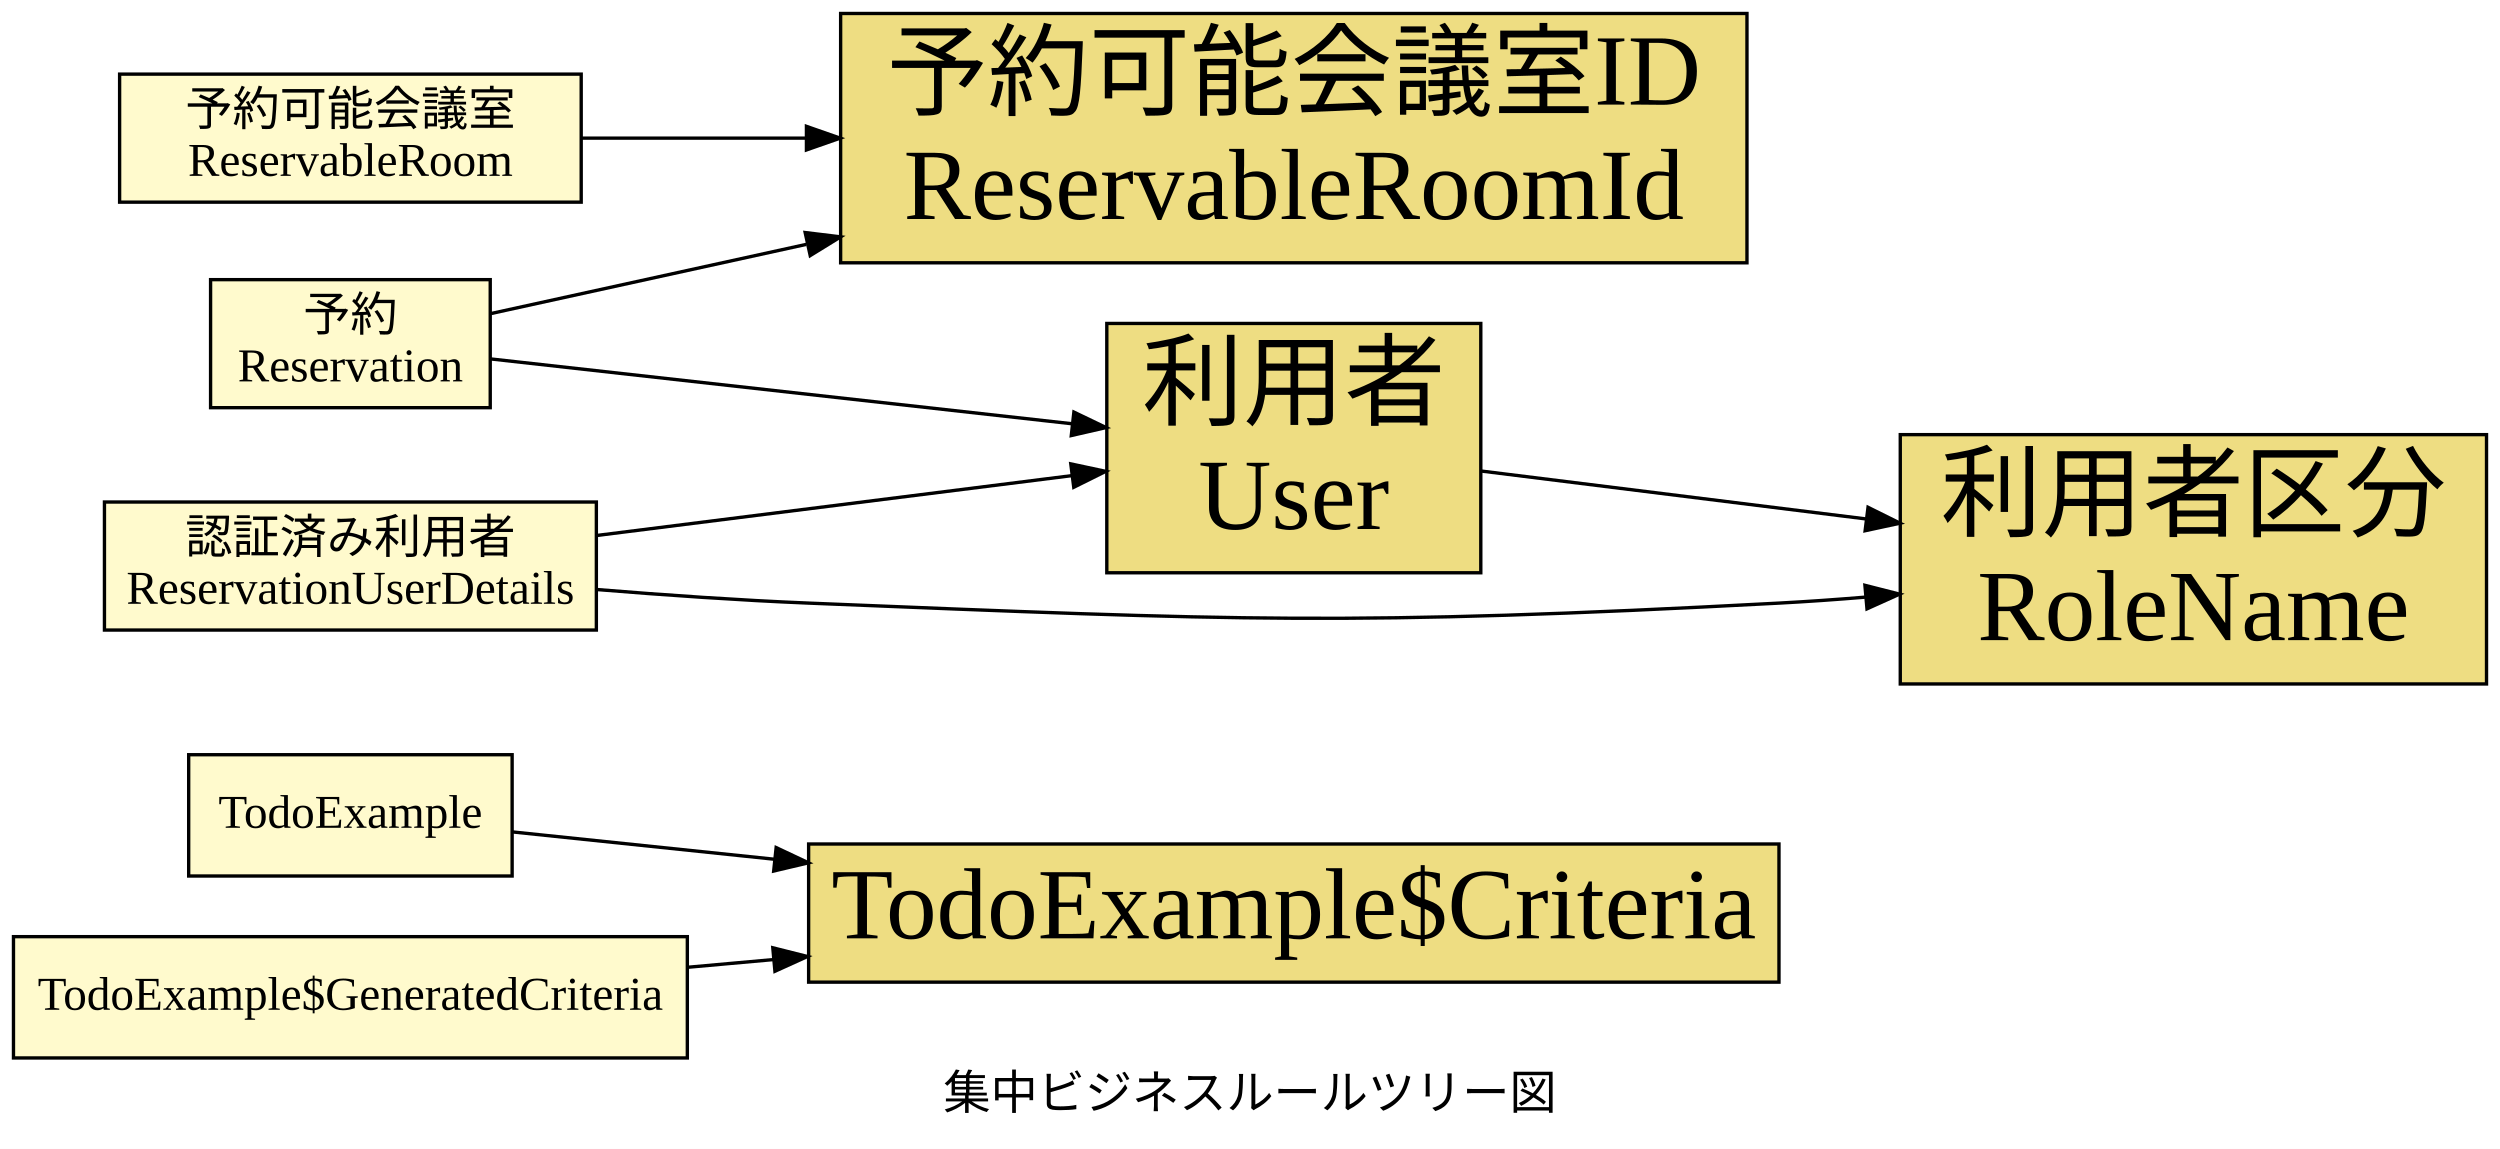
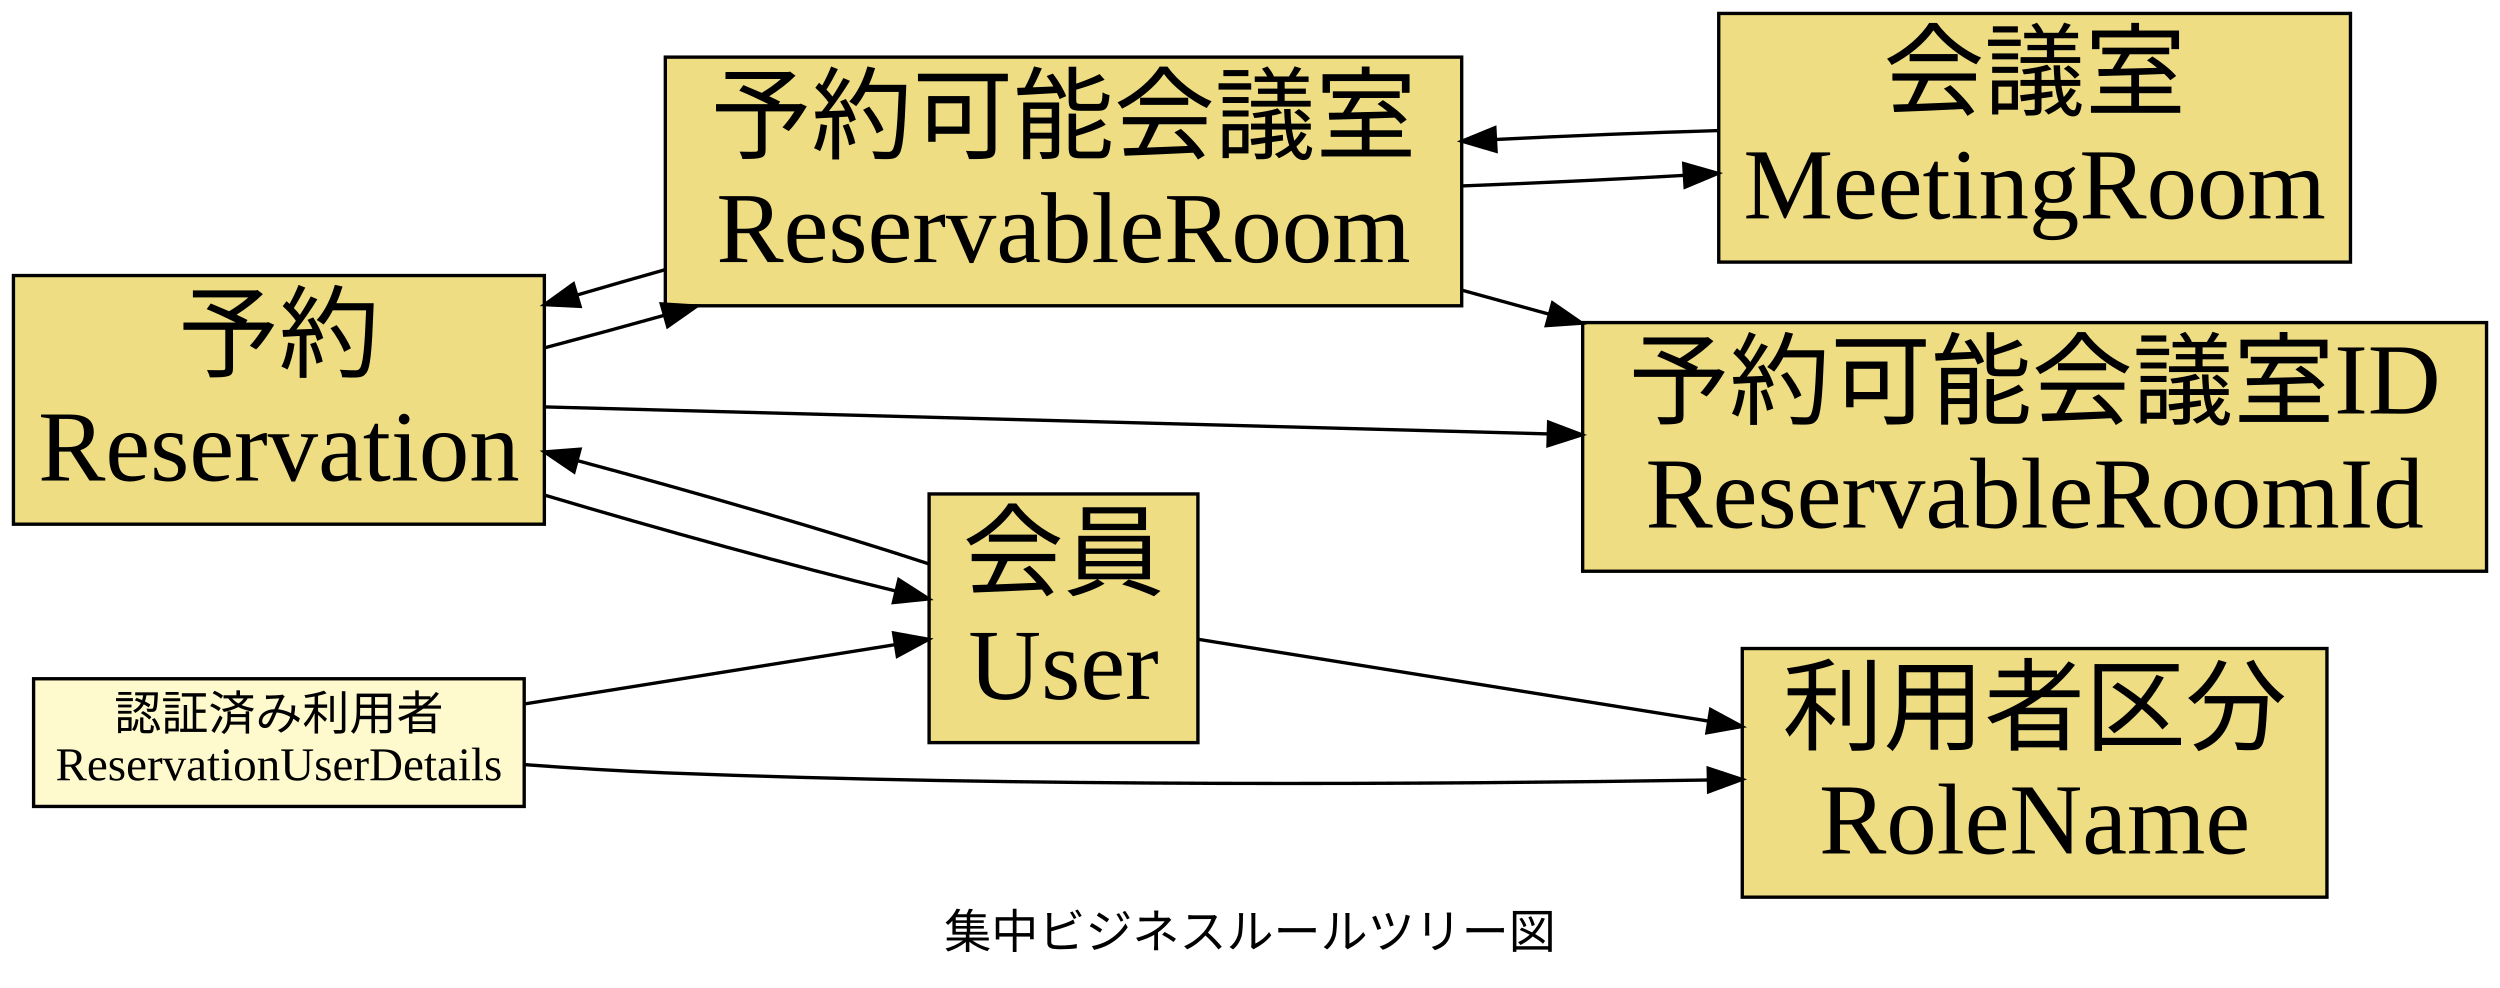
- <svg xmlns="http://www.w3.org/2000/svg" width="742pt" height="341pt" viewBox="0.00 0.00 742.00 341.00">
-   <g id="graph0" class="graph" transform="scale(1 1) rotate(0) translate(4 337)">
-     <polygon fill="white" stroke="transparent" points="-4,4 -4,-337 738,-337 738,4 -4,4" />
-     <text text-anchor="middle" x="367" y="-7.8" font-family="Times New Roman,serif" font-size="14.00">
+ <svg xmlns="http://www.w3.org/2000/svg" width="744pt" height="294pt" viewBox="0.00 0.00 744.00 294.00">
+   <g id="graph0" class="graph" transform="scale(1 1) rotate(0) translate(4 290)">
+     <polygon fill="white" stroke="transparent" points="-4,4 -4,-290 740,-290 740,4 -4,4" />
+     <text text-anchor="middle" x="368" y="-7.8" font-family="Times New Roman,serif" font-size="14.00">
            集中ビジネスルールツリー図
        </text>
    <g id="node1" class="node">
-       <polygon fill="lemonchiffon" stroke="black" points="148,-113 52,-113 52,-77 148,-77 148,-113" />
-       <text text-anchor="middle" x="100" y="-91.3" font-family="Times New Roman,serif" font-size="14.00">
-                 TodoExample
+       <polygon fill="#eedd82" stroke="black" points="158,-208 0,-208 0,-134 158,-134 158,-208" />
+       <text text-anchor="middle" x="79" y="-180" font-family="Times New Roman,serif" font-size="30.00">予約</text>
+       <text text-anchor="middle" x="79" y="-147" font-family="Times New Roman,serif" font-size="30.00">
+                 Reservation
            </text>
    </g>
-     <g id="node2" class="node">
-       <polygon fill="#eedd82" stroke="black" points="524,-86.5 236,-86.5 236,-45.5 524,-45.5 524,-86.5" />
-       <text text-anchor="middle" x="380" y="-58.5" font-family="Times New Roman,serif" font-size="30.00">
-                 TodoExample$Criteria
+     <g id="node3" class="node">
+       <polygon fill="#eedd82" stroke="black" points="431,-273 194,-273 194,-199 431,-199 431,-273" />
+       <text text-anchor="middle" x="312.5" y="-245" font-family="Times New Roman,serif" font-size="30.00">
+                 予約可能会議室
+             </text>
+       <text text-anchor="middle" x="312.5" y="-212" font-family="Times New Roman,serif" font-size="30.00">
+                 ReservableRoom
+             </text>
+     </g>
+     <g id="edge3" class="edge">
+       <path fill="none" stroke="black" d="M158.05,-186.49C169.55,-189.51 181.6,-192.79 193.69,-196.17" />
+       <polygon fill="black" stroke="black" points="192.8,-199.56 203.37,-198.9 194.7,-192.82 192.8,-199.56" />
+     </g>
+     <g id="node4" class="node">
+       <polygon fill="#eedd82" stroke="black" points="736,-194 467,-194 467,-120 736,-120 736,-194" />
+       <text text-anchor="middle" x="601.5" y="-166" font-family="Times New Roman,serif" font-size="30.00">
+                 予約可能会議室ID
+             </text>
+       <text text-anchor="middle" x="601.5" y="-133" font-family="Times New Roman,serif" font-size="30.00">
+                 ReservableRoomId
            </text>
    </g>
    <g id="edge5" class="edge">
-       <path fill="none" stroke="black" d="M148.16,-90.08C170.12,-87.79 197.62,-84.92 225.91,-81.97" />
-       <polygon fill="black" stroke="black" points="226.36,-85.44 235.94,-80.92 225.63,-78.48 226.36,-85.44" />
+       <path fill="none" stroke="black" d="M158.21,-168.9C236.94,-166.78 360.21,-163.46 456.64,-160.87" />
+       <polygon fill="black" stroke="black" points="456.87,-164.36 466.77,-160.6 456.68,-157.37 456.87,-164.36" />
    </g>
-     <g id="node3" class="node">
-       <polygon fill="lemonchiffon" stroke="black" points="200,-59 0,-59 0,-23 200,-23 200,-59" />
-       <text text-anchor="middle" x="100" y="-37.3" font-family="Times New Roman,serif" font-size="14.00">
-                 TodoExample$GeneratedCriteria
+     <g id="node7" class="node">
+       <polygon fill="#eedd82" stroke="black" points="352.5,-143 272.5,-143 272.5,-69 352.5,-69 352.5,-143" />
+       <text text-anchor="middle" x="312.5" y="-115" font-family="Times New Roman,serif" font-size="30.00">会員
+             </text>
+       <text text-anchor="middle" x="312.5" y="-82" font-family="Times New Roman,serif" font-size="30.00">User
            </text>
    </g>
+     <g id="edge10" class="edge">
+       <path fill="none" stroke="black" d="M158.05,-142.66C192.61,-132.34 232.19,-121.49 262.5,-114.13" />
+       <polygon fill="black" stroke="black" points="263.49,-117.49 272.4,-111.77 261.86,-110.68 263.49,-117.49" />
+     </g>
+     <g id="node2" class="node">
+       <polygon fill="#eedd82" stroke="black" points="695.5,-286 507.5,-286 507.5,-212 695.5,-212 695.5,-286" />
+       <text text-anchor="middle" x="601.5" y="-258" font-family="Times New Roman,serif" font-size="30.00">会議室
+             </text>
+       <text text-anchor="middle" x="601.5" y="-225" font-family="Times New Roman,serif" font-size="30.00">
+                 MeetingRoom
+             </text>
+     </g>
+     <g id="edge4" class="edge">
+       <path fill="none" stroke="black" d="M507.26,-251.14C486.19,-250.52 463.45,-249.61 441.23,-248.5" />
+       <polygon fill="black" stroke="black" points="441.23,-244.99 431.06,-247.98 440.87,-251.99 441.23,-244.99" />
+     </g>
+     <g id="edge7" class="edge">
+       <path fill="none" stroke="black" d="M193.86,-209.72C185.04,-207.23 176.23,-204.7 167.64,-202.18" />
+       <polygon fill="black" stroke="black" points="168.63,-198.82 158.05,-199.34 166.65,-205.53 168.63,-198.82" />
+     </g>
+     <g id="edge9" class="edge">
+       <path fill="none" stroke="black" d="M431.06,-234.67C452.98,-235.5 475.73,-236.58 497.18,-237.81" />
+       <polygon fill="black" stroke="black" points="497.07,-241.31 507.26,-238.41 497.49,-234.32 497.07,-241.31" />
+     </g>
    <g id="edge6" class="edge">
-       <path fill="none" stroke="black" d="M200.19,-49.92C208.48,-50.67 216.98,-51.43 225.56,-52.2" />
-       <polygon fill="black" stroke="black" points="225.37,-55.7 235.65,-53.11 226,-48.73 225.37,-55.7" />
+       <path fill="none" stroke="black" d="M431.06,-203.64C439.61,-201.29 448.29,-198.9 456.96,-196.51" />
+       <polygon fill="black" stroke="black" points="458.04,-199.85 466.75,-193.82 456.18,-193.1 458.04,-199.85" />
    </g>
-     <g id="node4" class="node">
-       <polygon fill="lemonchiffon" stroke="black" points="141.5,-254 58.5,-254 58.5,-216 141.5,-216 141.5,-254" />
-       <text text-anchor="middle" x="100" y="-238.8" font-family="Times New Roman,serif" font-size="14.00">予約
+     <g id="node5" class="node">
+       <polygon fill="lemonchiffon" stroke="black" points="152,-88 6,-88 6,-50 152,-50 152,-88" />
+       <text text-anchor="middle" x="79" y="-72.8" font-family="Times New Roman,serif" font-size="14.00">認証済み利用者
            </text>
-       <text text-anchor="middle" x="100" y="-223.8" font-family="Times New Roman,serif" font-size="14.00">
-                 Reservation
+       <text text-anchor="middle" x="79" y="-57.8" font-family="Times New Roman,serif" font-size="14.00">
+                 ReservationUserDetails
            </text>
    </g>
    <g id="node6" class="node">
-       <polygon fill="#eedd82" stroke="black" points="514.5,-333 245.5,-333 245.5,-259 514.5,-259 514.5,-333" />
-       <text text-anchor="middle" x="380" y="-305" font-family="Times New Roman,serif" font-size="30.00">
-                 予約可能会議室ID
+       <polygon fill="#eedd82" stroke="black" points="688.5,-97 514.5,-97 514.5,-23 688.5,-23 688.5,-97" />
+       <text text-anchor="middle" x="601.5" y="-69" font-family="Times New Roman,serif" font-size="30.00">利用者区分
            </text>
-       <text text-anchor="middle" x="380" y="-272" font-family="Times New Roman,serif" font-size="30.00">
-                 ReservableRoomId
-             </text>
-     </g>
-     <g id="edge3" class="edge">
-       <path fill="none" stroke="black" d="M141.72,-243.94C166.91,-249.46 200.91,-256.92 235.3,-264.47" />
-       <polygon fill="black" stroke="black" points="234.97,-267.98 245.49,-266.7 236.47,-261.14 234.97,-267.98" />
-     </g>
-     <g id="node9" class="node">
-       <polygon fill="#eedd82" stroke="black" points="435.5,-241 324.5,-241 324.5,-167 435.5,-167 435.5,-241" />
-       <text text-anchor="middle" x="380" y="-213" font-family="Times New Roman,serif" font-size="30.00">利用者</text>
-       <text text-anchor="middle" x="380" y="-180" font-family="Times New Roman,serif" font-size="30.00">User
+       <text text-anchor="middle" x="601.5" y="-36" font-family="Times New Roman,serif" font-size="30.00">
+                 RoleName
            </text>
    </g>
    <g id="edge1" class="edge">
-       <path fill="none" stroke="black" d="M141.72,-230.46C187.06,-225.4 260.96,-217.16 314.25,-211.22" />
-       <polygon fill="black" stroke="black" points="314.73,-214.69 324.28,-210.1 313.96,-207.73 314.73,-214.69" />
+       <path fill="none" stroke="black" d="M152.01,-62.45C165.93,-61.43 180.41,-60.54 194,-60 300.11,-55.82 421.92,-56.55 504.32,-57.87" />
+       <polygon fill="black" stroke="black" points="504.36,-61.37 514.42,-58.04 504.48,-54.37 504.36,-61.37" />
    </g>
-     <g id="node5" class="node">
-       <polygon fill="lemonchiffon" stroke="black" points="168.5,-315 31.5,-315 31.5,-277 168.5,-277 168.5,-315" />
-       <text text-anchor="middle" x="100" y="-299.8" font-family="Times New Roman,serif" font-size="14.00">
-                 予約可能会議室
-             </text>
-       <text text-anchor="middle" x="100" y="-284.8" font-family="Times New Roman,serif" font-size="14.00">
-                 ReservableRoom
-             </text>
+     <g id="edge11" class="edge">
+       <path fill="none" stroke="black" d="M152.3,-80.55C188.09,-86.28 230.37,-93.03 262.36,-98.15" />
+       <polygon fill="black" stroke="black" points="261.93,-101.62 272.36,-99.74 263.04,-94.71 261.93,-101.62" />
    </g>
-     <g id="edge4" class="edge">
-       <path fill="none" stroke="black" d="M168.65,-296C188.88,-296 211.88,-296 235.06,-296" />
-       <polygon fill="black" stroke="black" points="235.35,-299.5 245.35,-296 235.35,-292.5 235.35,-299.5" />
-     </g>
-     <g id="node7" class="node">
-       <polygon fill="lemonchiffon" stroke="black" points="173,-188 27,-188 27,-150 173,-150 173,-188" />
-       <text text-anchor="middle" x="100" y="-172.8" font-family="Times New Roman,serif" font-size="14.00">
-                 認証済み利用者
-             </text>
-       <text text-anchor="middle" x="100" y="-157.8" font-family="Times New Roman,serif" font-size="14.00">
-                 ReservationUserDetails
-             </text>
-     </g>
-     <g id="node8" class="node">
-       <polygon fill="#eedd82" stroke="black" points="734,-208 560,-208 560,-134 734,-134 734,-208" />
-       <text text-anchor="middle" x="647" y="-180" font-family="Times New Roman,serif" font-size="30.00">利用者区分
-             </text>
-       <text text-anchor="middle" x="647" y="-147" font-family="Times New Roman,serif" font-size="30.00">RoleName
-             </text>
-     </g>
-     <g id="edge7" class="edge">
-       <path fill="none" stroke="black" d="M173.1,-162.03C193.42,-160.37 215.56,-158.83 236,-158 363.89,-152.8 396.18,-151.21 524,-158 532.33,-158.44 540.97,-159.05 549.63,-159.77" />
-       <polygon fill="black" stroke="black" points="549.51,-163.28 559.78,-160.66 550.12,-156.3 549.51,-163.28" />
+     <g id="edge8" class="edge">
+       <path fill="none" stroke="black" d="M272.4,-122.19C243.89,-131.57 204.09,-143.19 168.09,-152.84" />
+       <polygon fill="black" stroke="black" points="166.82,-149.56 158.05,-155.51 168.62,-156.32 166.82,-149.56" />
    </g>
    <g id="edge2" class="edge">
-       <path fill="none" stroke="black" d="M173.32,-178.1C216.86,-183.59 271.85,-190.51 314.02,-195.82" />
-       <polygon fill="black" stroke="black" points="313.81,-199.32 324.17,-197.1 314.69,-192.38 313.81,-199.32" />
-     </g>
-     <g id="edge8" class="edge">
-       <path fill="none" stroke="black" d="M435.59,-197.2C468.48,-193.11 511.31,-187.77 549.74,-182.99" />
-       <polygon fill="black" stroke="black" points="550.43,-186.43 559.92,-181.72 549.57,-179.48 550.43,-186.43" />
+       <path fill="none" stroke="black" d="M352.5,-99.75C391.38,-93.52 452.6,-83.7 504.49,-75.39" />
+       <polygon fill="black" stroke="black" points="505.08,-78.84 514.4,-73.8 503.97,-71.93 505.08,-78.84" />
    </g>
  </g>
</svg>
